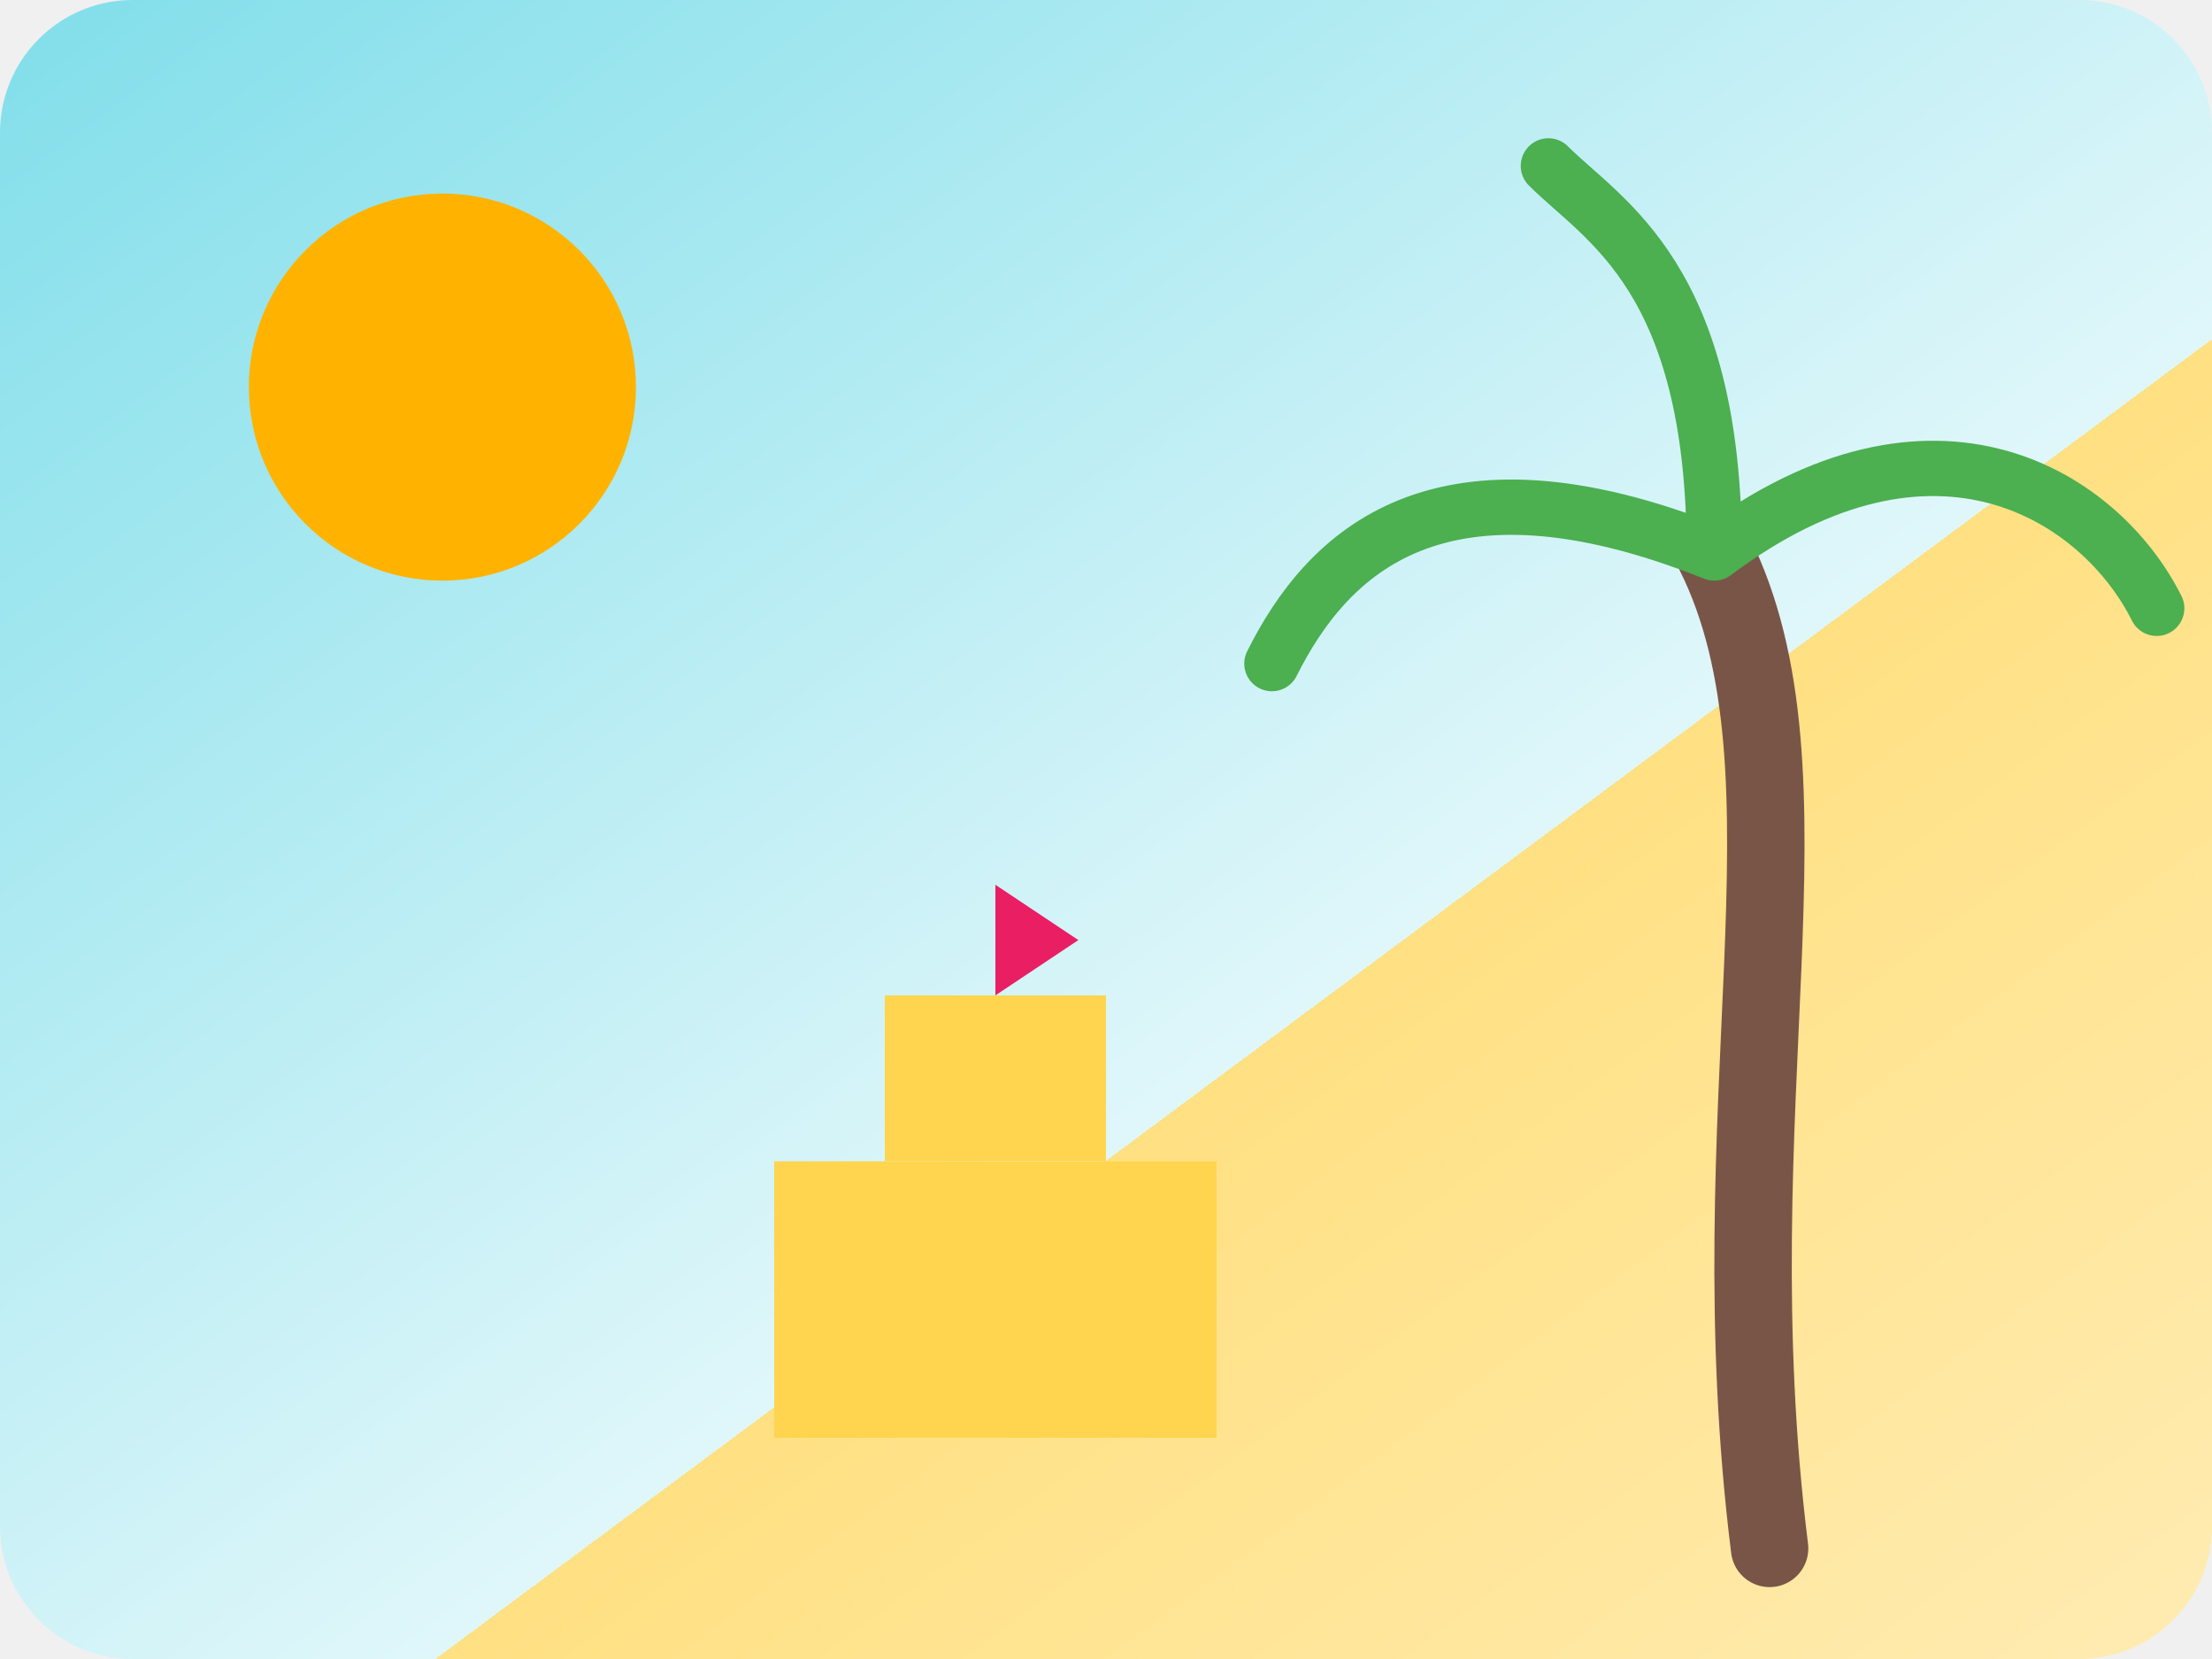
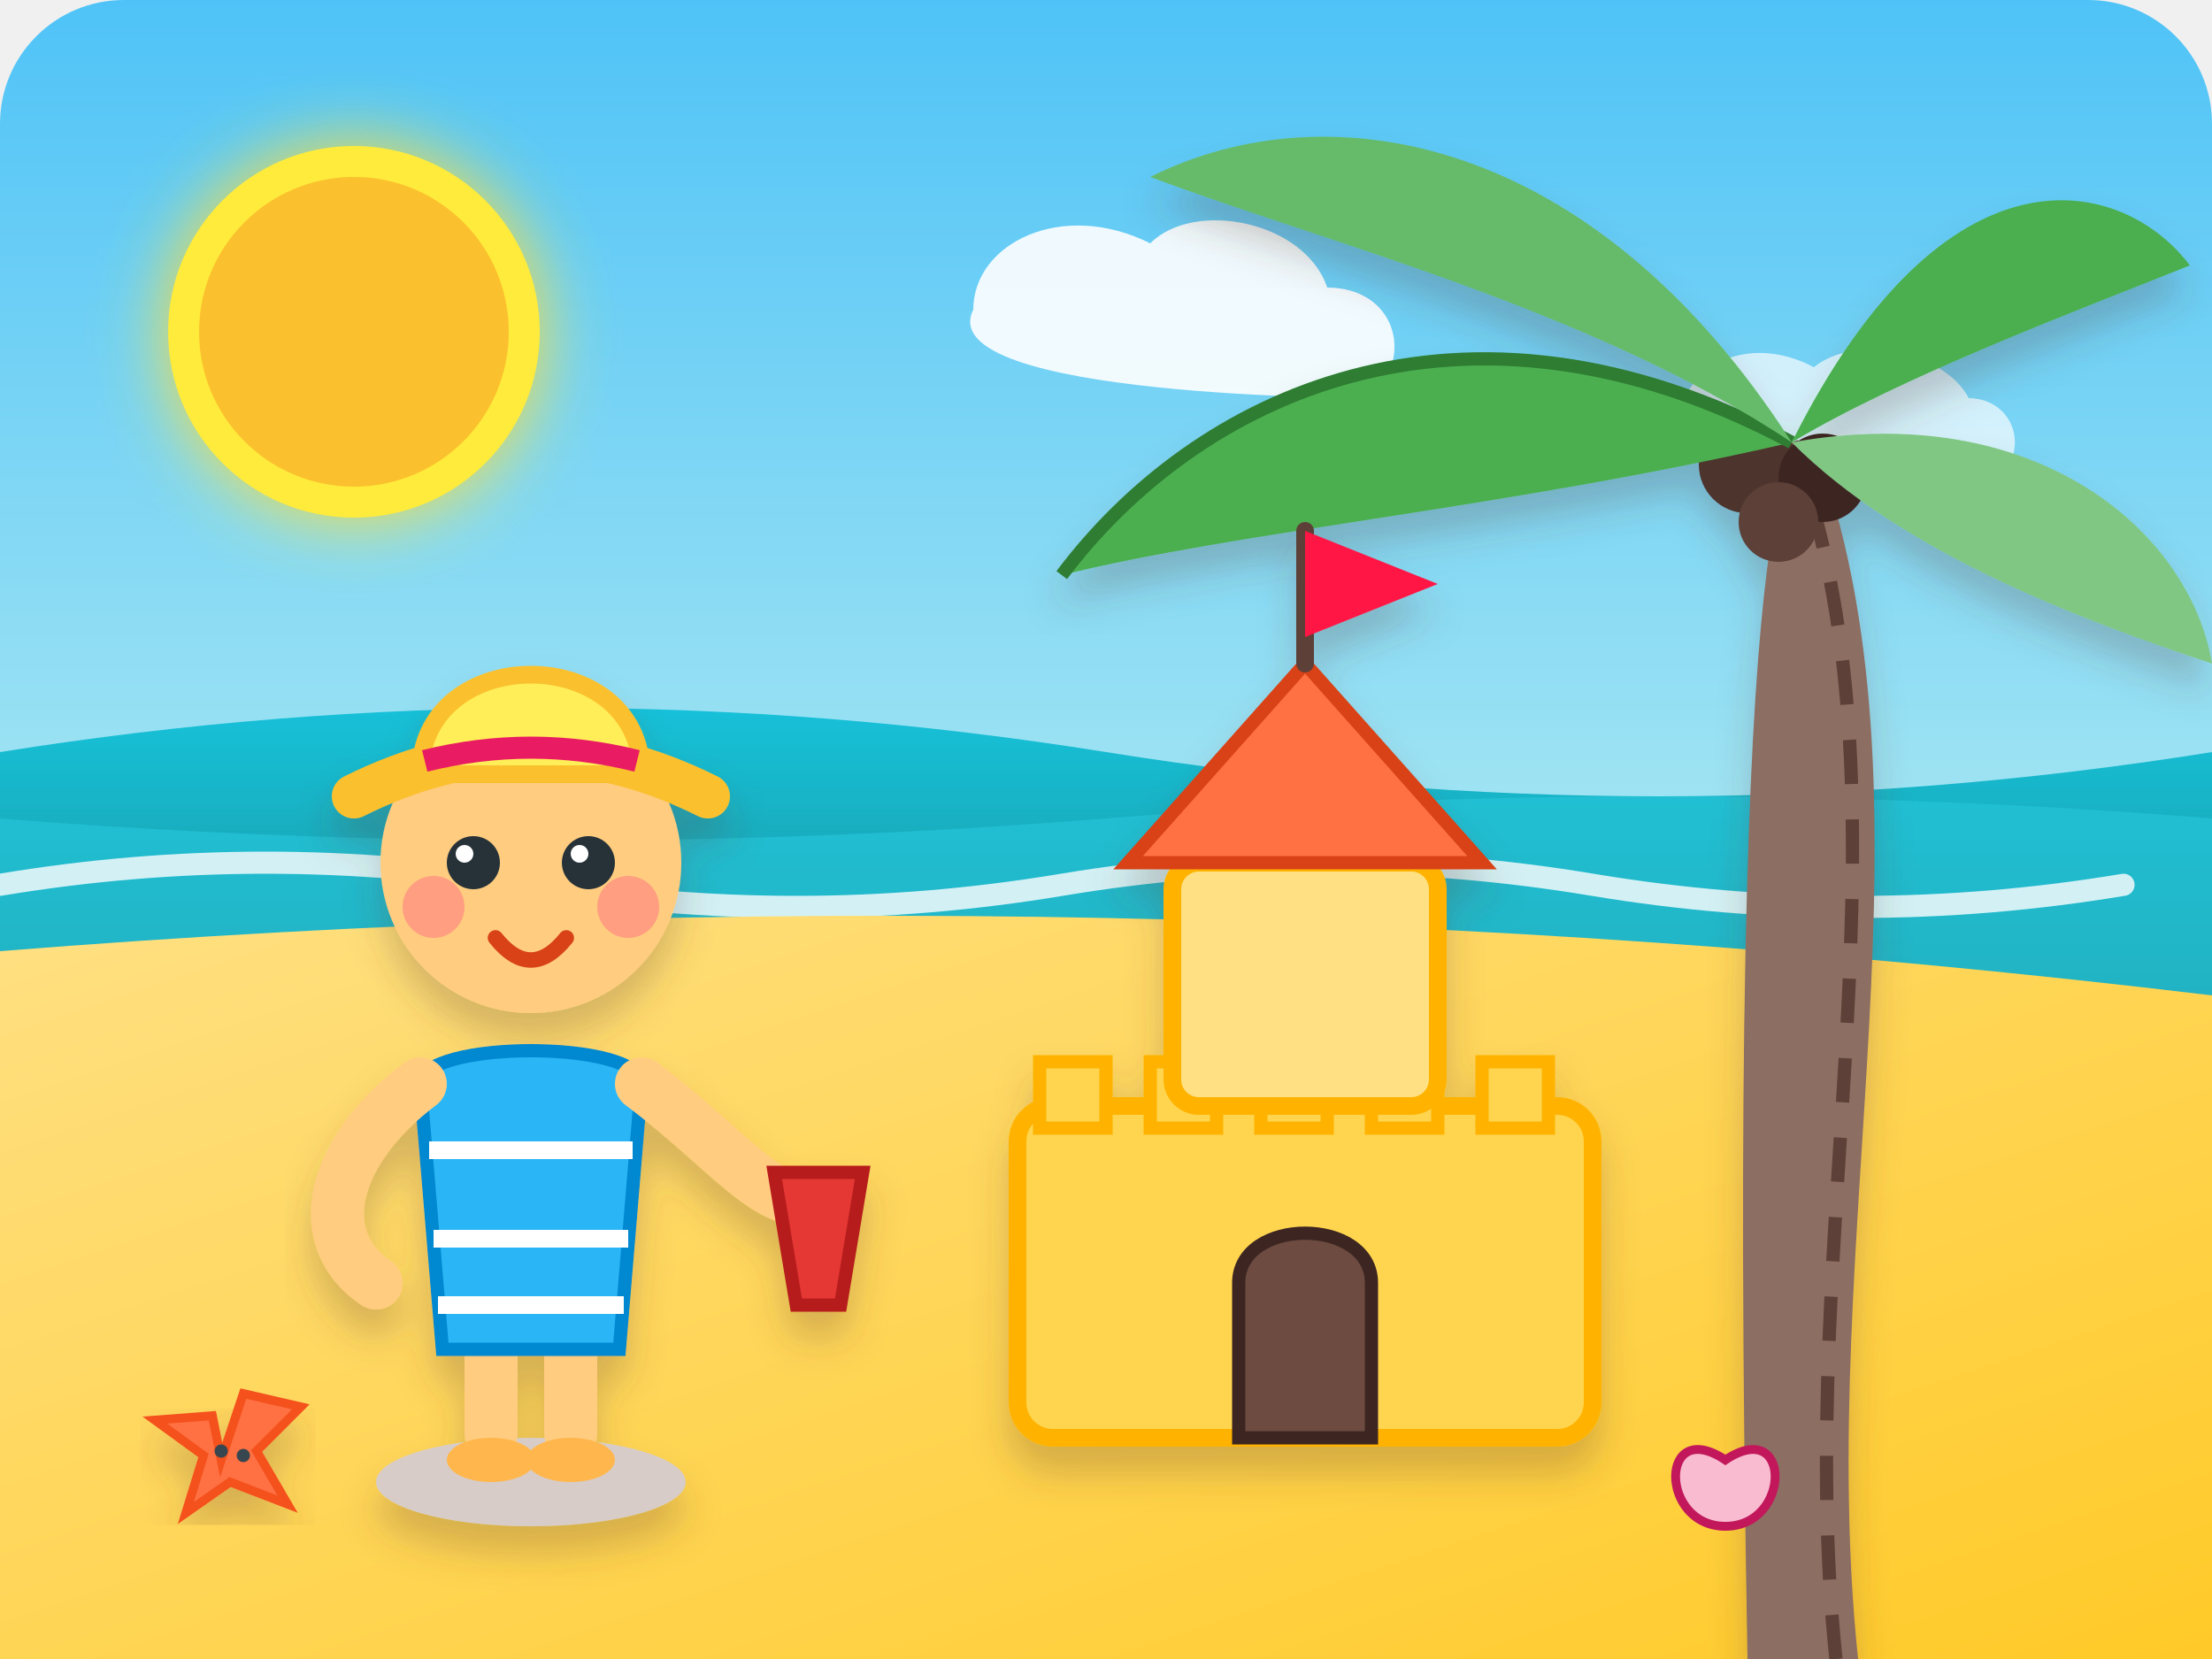
- <svg xmlns="http://www.w3.org/2000/svg" viewBox="0 0 400 300" width="100%" height="100%">
+ <svg xmlns="http://www.w3.org/2000/svg" viewBox="0 0 500 375" width="100%" height="100%">
  <defs>
-     <linearGradient id="bgHoliday" x1="0%" y1="0%" x2="100%" y2="100%">
-       <stop offset="0%" stop-color="#80deea" />
-       <stop offset="60%" stop-color="#e0f7fa" />
-       <stop offset="60%" stop-color="#ffe082" />
-       <stop offset="100%" stop-color="#ffecb3" />
+     <linearGradient id="skyGrad" x1="0%" y1="0%" x2="0%" y2="100%">
+       <stop offset="0%" stop-color="#4fc3f7" />
+       <stop offset="60%" stop-color="#b2ebf2" />
+       <stop offset="100%" stop-color="#e0f7fa" />
    </linearGradient>
+     <linearGradient id="oceanGrad" x1="0%" y1="0%" x2="0%" y2="100%">
+       <stop offset="0%" stop-color="#00bcd4" />
+       <stop offset="100%" stop-color="#00838f" />
+     </linearGradient>
+     <linearGradient id="sandGrad" x1="0%" y1="0%" x2="100%" y2="100%">
+       <stop offset="0%" stop-color="#ffe082" />
+       <stop offset="100%" stop-color="#ffca28" />
+     </linearGradient>
+     <filter id="sunGlow" x="-30%" y="-30%" width="160%" height="160%">
+       <feGaussianBlur stdDeviation="8" result="blur" />
+       <feComposite in="SourceGraphic" in2="blur" operator="over" />
+     </filter>
+     <filter id="dropShadow" x="-10%" y="-10%" width="120%" height="120%">
+       <feDropShadow dx="0" dy="6" stdDeviation="4" flood-color="#5d4037" flood-opacity="0.25" />
+     </filter>
  </defs>
-   <rect width="100%" height="100%" rx="24" fill="url(#bgHoliday)" />
-   <circle cx="80" cy="70" r="35" fill="#ffb300" />
-   <path d="M 320 280 C 310 200, 330 140, 310 100" stroke="#795548" stroke-width="14" stroke-linecap="round" />
-   <path d="M 310 100 C 260 80, 240 100, 230 120 M 310 100 C 350 70, 380 90, 390 110 M 310 100 C 310 50, 290 40, 280 30" stroke="#4caf50" stroke-width="10" stroke-linecap="round" fill="none" />
-   <rect x="140" y="210" width="80" height="50" fill="#ffd54f" />
-   <rect x="160" y="180" width="40" height="30" fill="#ffd54f" />
-   <path d="M 180 180 L 180 160 L 195 170 Z" fill="#e91e63" />
+   <rect width="500" height="375" rx="28" fill="url(#skyGrad)" />
+   <g filter="url(#sunGlow)">
+     <circle cx="80" cy="75" r="42" fill="#ffeb3b" />
+     <circle cx="80" cy="75" r="35" fill="#fbc02d" />
+   </g>
+   <g fill="#ffffff" opacity="0.9">
+     <path d="M 220 70 C 220 55, 240 45, 260 55 C 270 45, 295 50, 300 65 C 315 65, 320 80, 310 90 C 310 90, 210 90, 220 70 Z" />
+     <path d="M 380 95 C 380 83, 395 75, 410 83 C 420 75, 440 80, 445 90 C 455 90, 460 102, 450 110 C 450 110, 370 110, 380 95 Z" opacity="0.75" />
+   </g>
+   <path d="M 0 170 Q 125 150, 250 170 T 500 170 L 500 230 L 0 230 Z" fill="url(#oceanGrad)" opacity="0.85" />
+   <path d="M 0 185 Q 125 195, 250 185 T 500 185 L 500 240 L 0 240 Z" fill="#26c6da" opacity="0.6" />
+   <path d="M 0 200 Q 60 190, 120 200 T 240 200 T 360 200 T 480 200" stroke="#ffffff" stroke-width="5" fill="none" stroke-linecap="round" opacity="0.8" />
+   <path d="M 0 215 Q 250 195, 500 225 L 500 375 L 0 375 Z" fill="url(#sandGrad)" />
+   <g filter="url(#dropShadow)">
+     <path d="M 420 375 C 410 280, 440 180, 410 100 C 405 100, 390 100, 395 375 Z" fill="#8d6e63" />
+     <path d="M 415 375 C 405 280, 435 180, 405 100" stroke="#5d4037" stroke-width="3" fill="none" stroke-dasharray="10 8" />
+     <circle cx="395" cy="105" r="11" fill="#4e342e" />
+     <circle cx="412" cy="108" r="10" fill="#3e2723" />
+     <circle cx="402" cy="118" r="9" fill="#5d4037" />
+     <path d="M 405 100 C 330 60, 270 90, 240 130 C 280 120, 340 115, 405 100 Z" fill="#4caf50" />
+     <path d="M 405 100 C 330 60, 270 90, 240 130" stroke="#2e7d32" stroke-width="3" fill="none" />
+     <path d="M 405 100 C 360 30, 300 20, 260 40 C 300 55, 360 70, 405 100 Z" fill="#66bb6a" />
+     <path d="M 405 100 C 440 30, 480 40, 495 60 C 470 70, 430 85, 405 100 Z" fill="#4caf50" />
+     <path d="M 405 100 C 460 90, 495 120, 500 150 C 470 140, 430 125, 405 100 Z" fill="#81c784" />
+   </g>
+   <g filter="url(#dropShadow)">
+     <rect x="230" y="250" width="130" height="75" rx="8" fill="#ffd54f" stroke="#ffb300" stroke-width="4" />
+     <rect x="235" y="240" width="15" height="15" fill="#ffd54f" stroke="#ffb300" stroke-width="3" />
+     <rect x="260" y="240" width="15" height="15" fill="#ffd54f" stroke="#ffb300" stroke-width="3" />
+     <rect x="285" y="240" width="15" height="15" fill="#ffd54f" stroke="#ffb300" stroke-width="3" />
+     <rect x="310" y="240" width="15" height="15" fill="#ffd54f" stroke="#ffb300" stroke-width="3" />
+     <rect x="335" y="240" width="15" height="15" fill="#ffd54f" stroke="#ffb300" stroke-width="3" />
+     <rect x="265" y="195" width="60" height="55" rx="6" fill="#ffe082" stroke="#ffb300" stroke-width="4" />
+     <path d="M 255 195 L 295 150 L 335 195 Z" fill="#ff7043" stroke="#d84315" stroke-width="3" />
+     <line x1="295" y1="150" x2="295" y2="120" stroke="#5d4037" stroke-width="4" stroke-linecap="round" />
+     <path d="M 295 120 L 325 132 L 295 144 Z" fill="#ff1744" />
+     <path d="M 280 325 L 280 290 C 280 275, 310 275, 310 290 L 310 325 Z" fill="#6d4c41" stroke="#3e2723" stroke-width="3" />
+   </g>
+   <g filter="url(#dropShadow)">
+     <ellipse cx="120" cy="335" rx="35" ry="10" fill="#d7ccc8" />
+     <rect x="105" y="300" width="12" height="30" rx="6" fill="#ffcc80" />
+     <rect x="123" y="300" width="12" height="30" rx="6" fill="#ffcc80" />
+     <ellipse cx="111" cy="330" rx="10" ry="5" fill="#ffb74d" />
+     <ellipse cx="129" cy="330" rx="10" ry="5" fill="#ffb74d" />
+     <path d="M 95 245 C 95 235, 145 235, 145 245 L 140 305 L 100 305 Z" fill="#29b6f6" stroke="#0288d1" stroke-width="3" />
+     <path d="M 97 260 L 143 260 M 98 280 L 142 280 M 99 295 L 141 295" stroke="#ffffff" stroke-width="4" />
+     <path d="M 95 245 C 75 260, 70 280, 85 290" stroke="#ffcc80" stroke-width="12" stroke-linecap="round" fill="none" />
+     <path d="M 145 245 C 165 260, 175 275, 185 270" stroke="#ffcc80" stroke-width="12" stroke-linecap="round" fill="none" />
+     <path d="M 175 265 L 195 265 L 190 295 L 180 295 Z" fill="#e53935" stroke="#b71c1c" stroke-width="3" />
+     <circle cx="120" cy="195" r="34" fill="#ffcc80" />
+     <circle cx="98" cy="205" r="7" fill="#ff8a80" opacity="0.7" />
+     <circle cx="142" cy="205" r="7" fill="#ff8a80" opacity="0.7" />
+     <circle cx="107" cy="195" r="6" fill="#263238" />
+     <circle cx="105" cy="193" r="2" fill="#ffffff" />
+     <circle cx="133" cy="195" r="6" fill="#263238" />
+     <circle cx="131" cy="193" r="2" fill="#ffffff" />
+     <path d="M 112 212 Q 120 222, 128 212" stroke="#d84315" stroke-width="3.5" fill="none" stroke-linecap="round" />
+     <path d="M 80 180 Q 120 160, 160 180" stroke="#fbc02d" stroke-width="10" fill="none" stroke-linecap="round" />
+     <path d="M 95 175 C 95 145, 145 145, 145 175 Z" fill="#ffee58" stroke="#fbc02d" stroke-width="4" />
+     <path d="M 96 172 Q 120 166, 144 172" stroke="#e91e63" stroke-width="5" fill="none" />
+   </g>
+   <g filter="url(#dropShadow)">
+     <path d="M 50 330 L 55 315 L 68 318 L 58 328 L 65 340 L 52 335 L 42 342 L 46 329 L 35 321 L 48 320 Z" fill="#ff7043" stroke="#f4511e" stroke-width="2" />
+     <circle cx="50" cy="328" r="1.5" fill="#37474f" />
+     <circle cx="55" cy="329" r="1.5" fill="#37474f" />
+   </g>
+   <path d="M 390 330 C 375 320, 375 345, 390 345 C 405 345, 405 320, 390 330 Z" fill="#f8bbd0" stroke="#c2185b" stroke-width="2" />
</svg>
